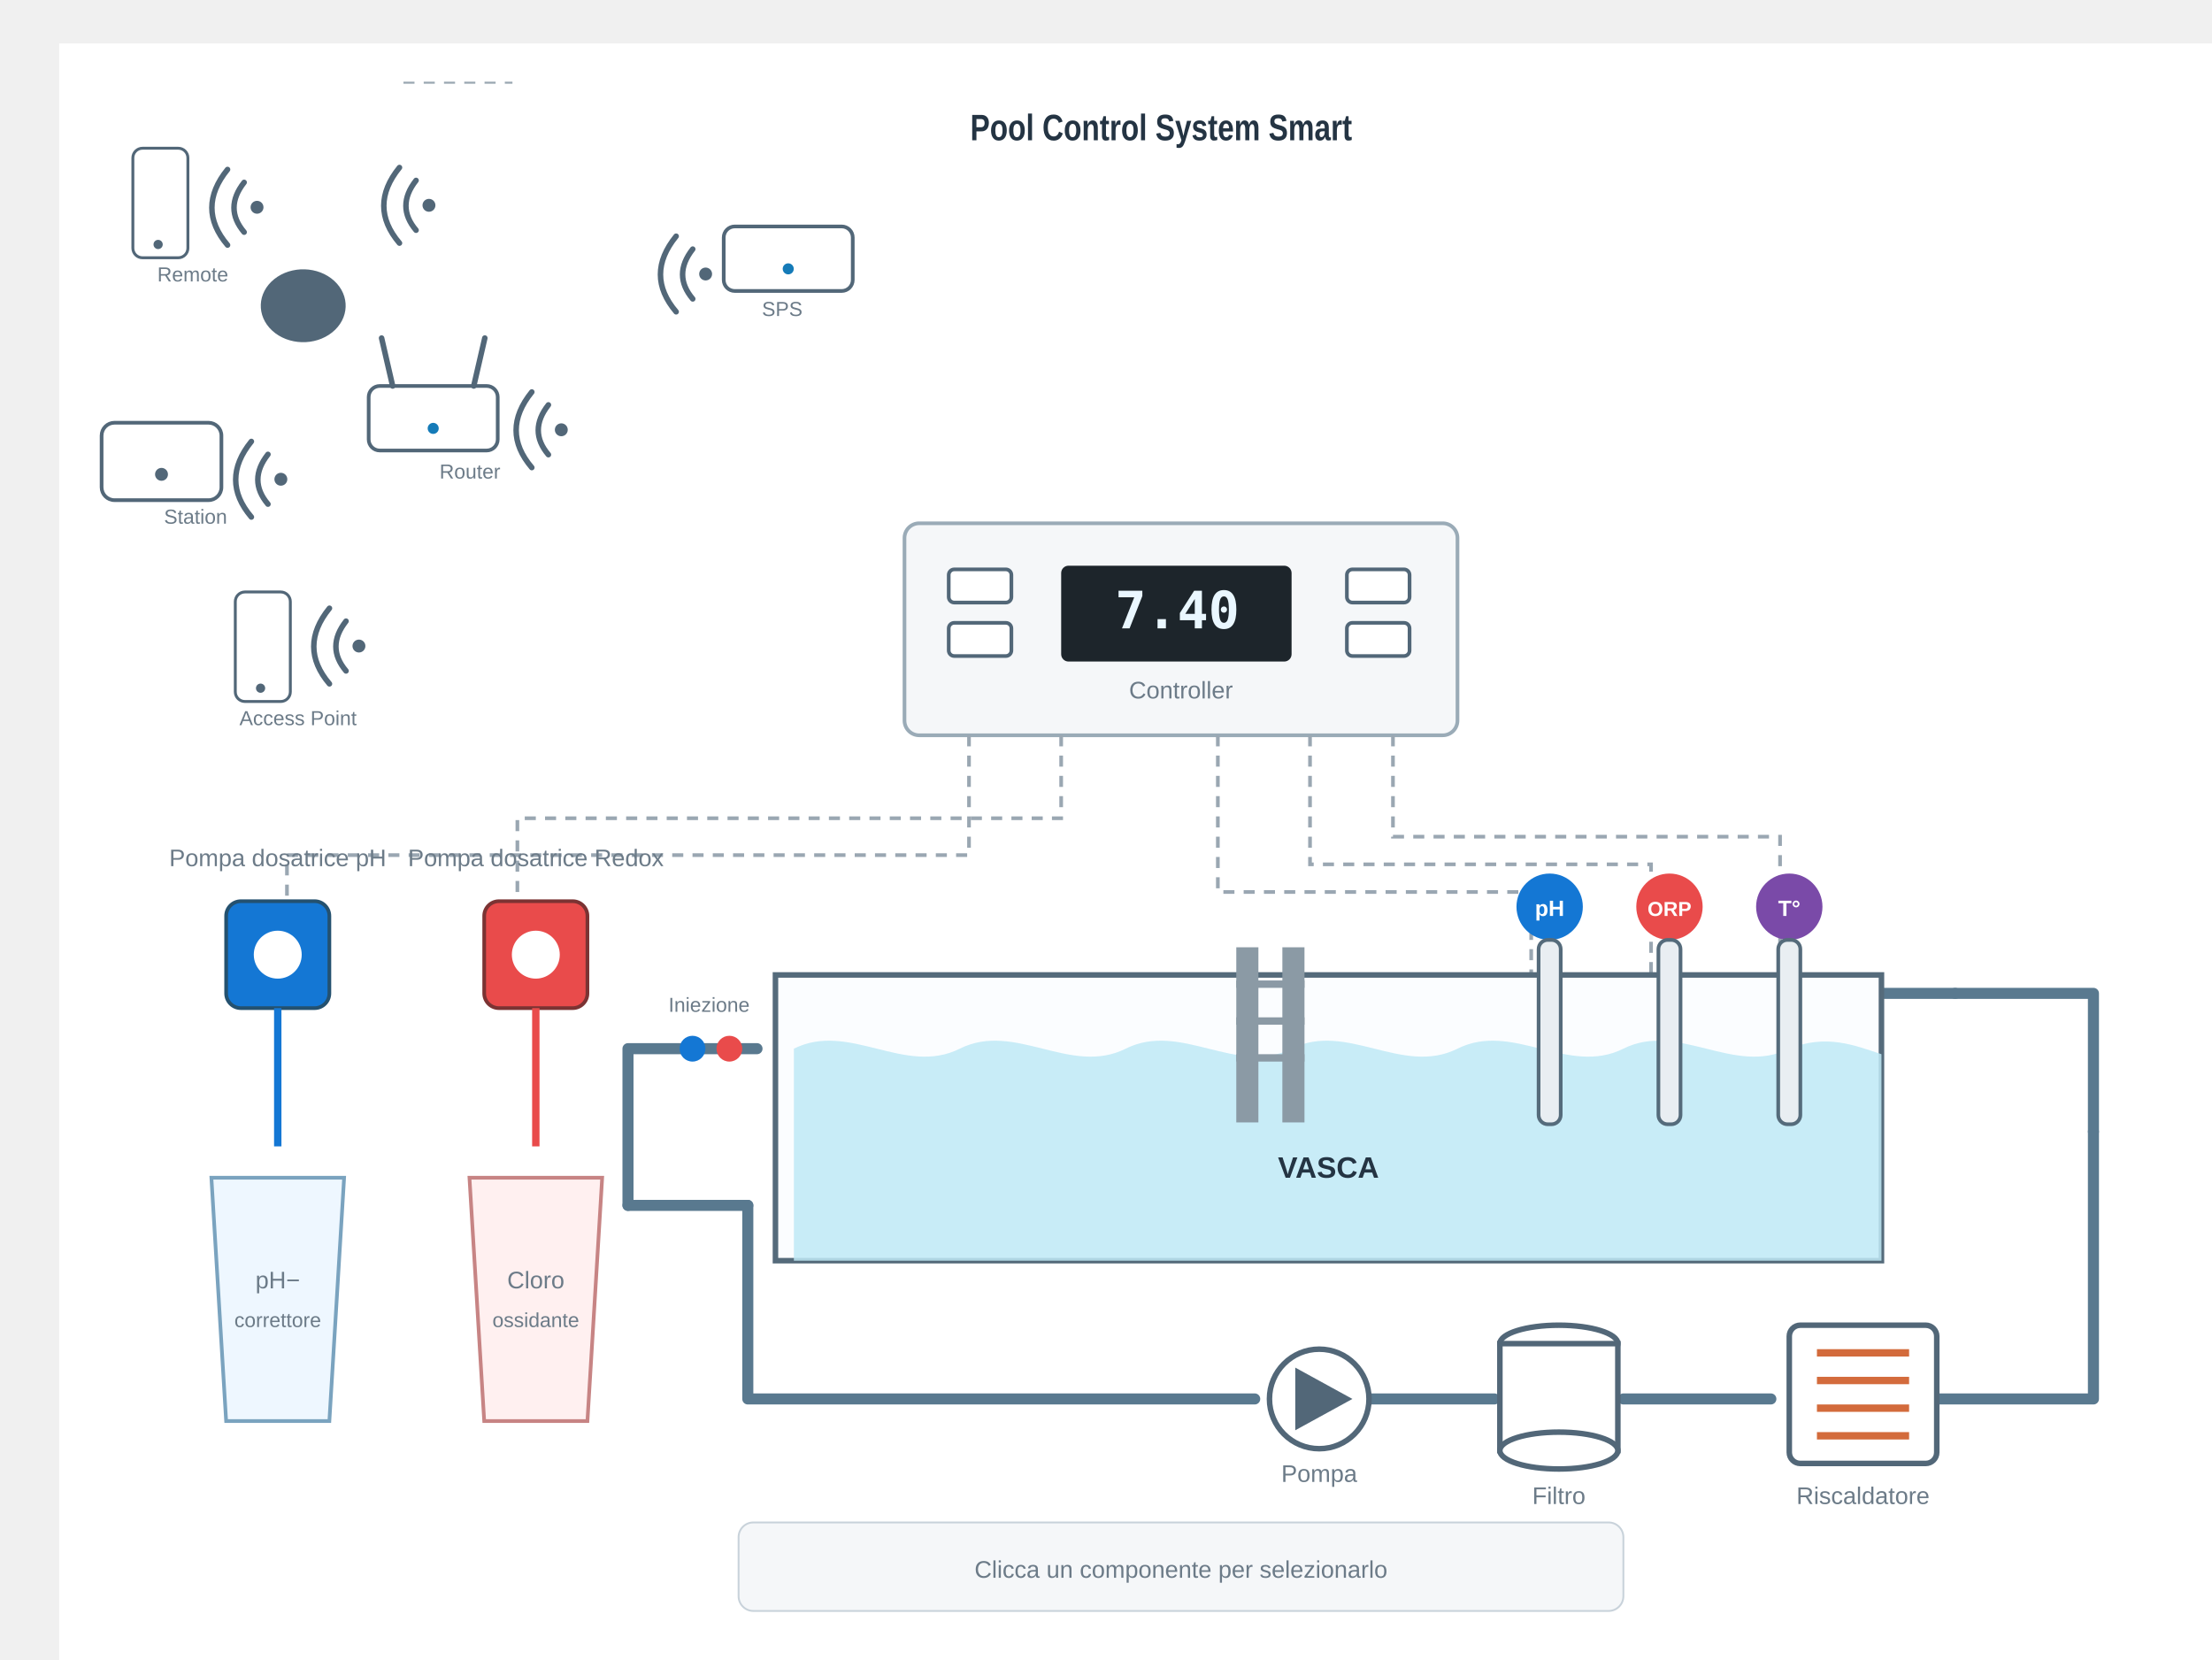
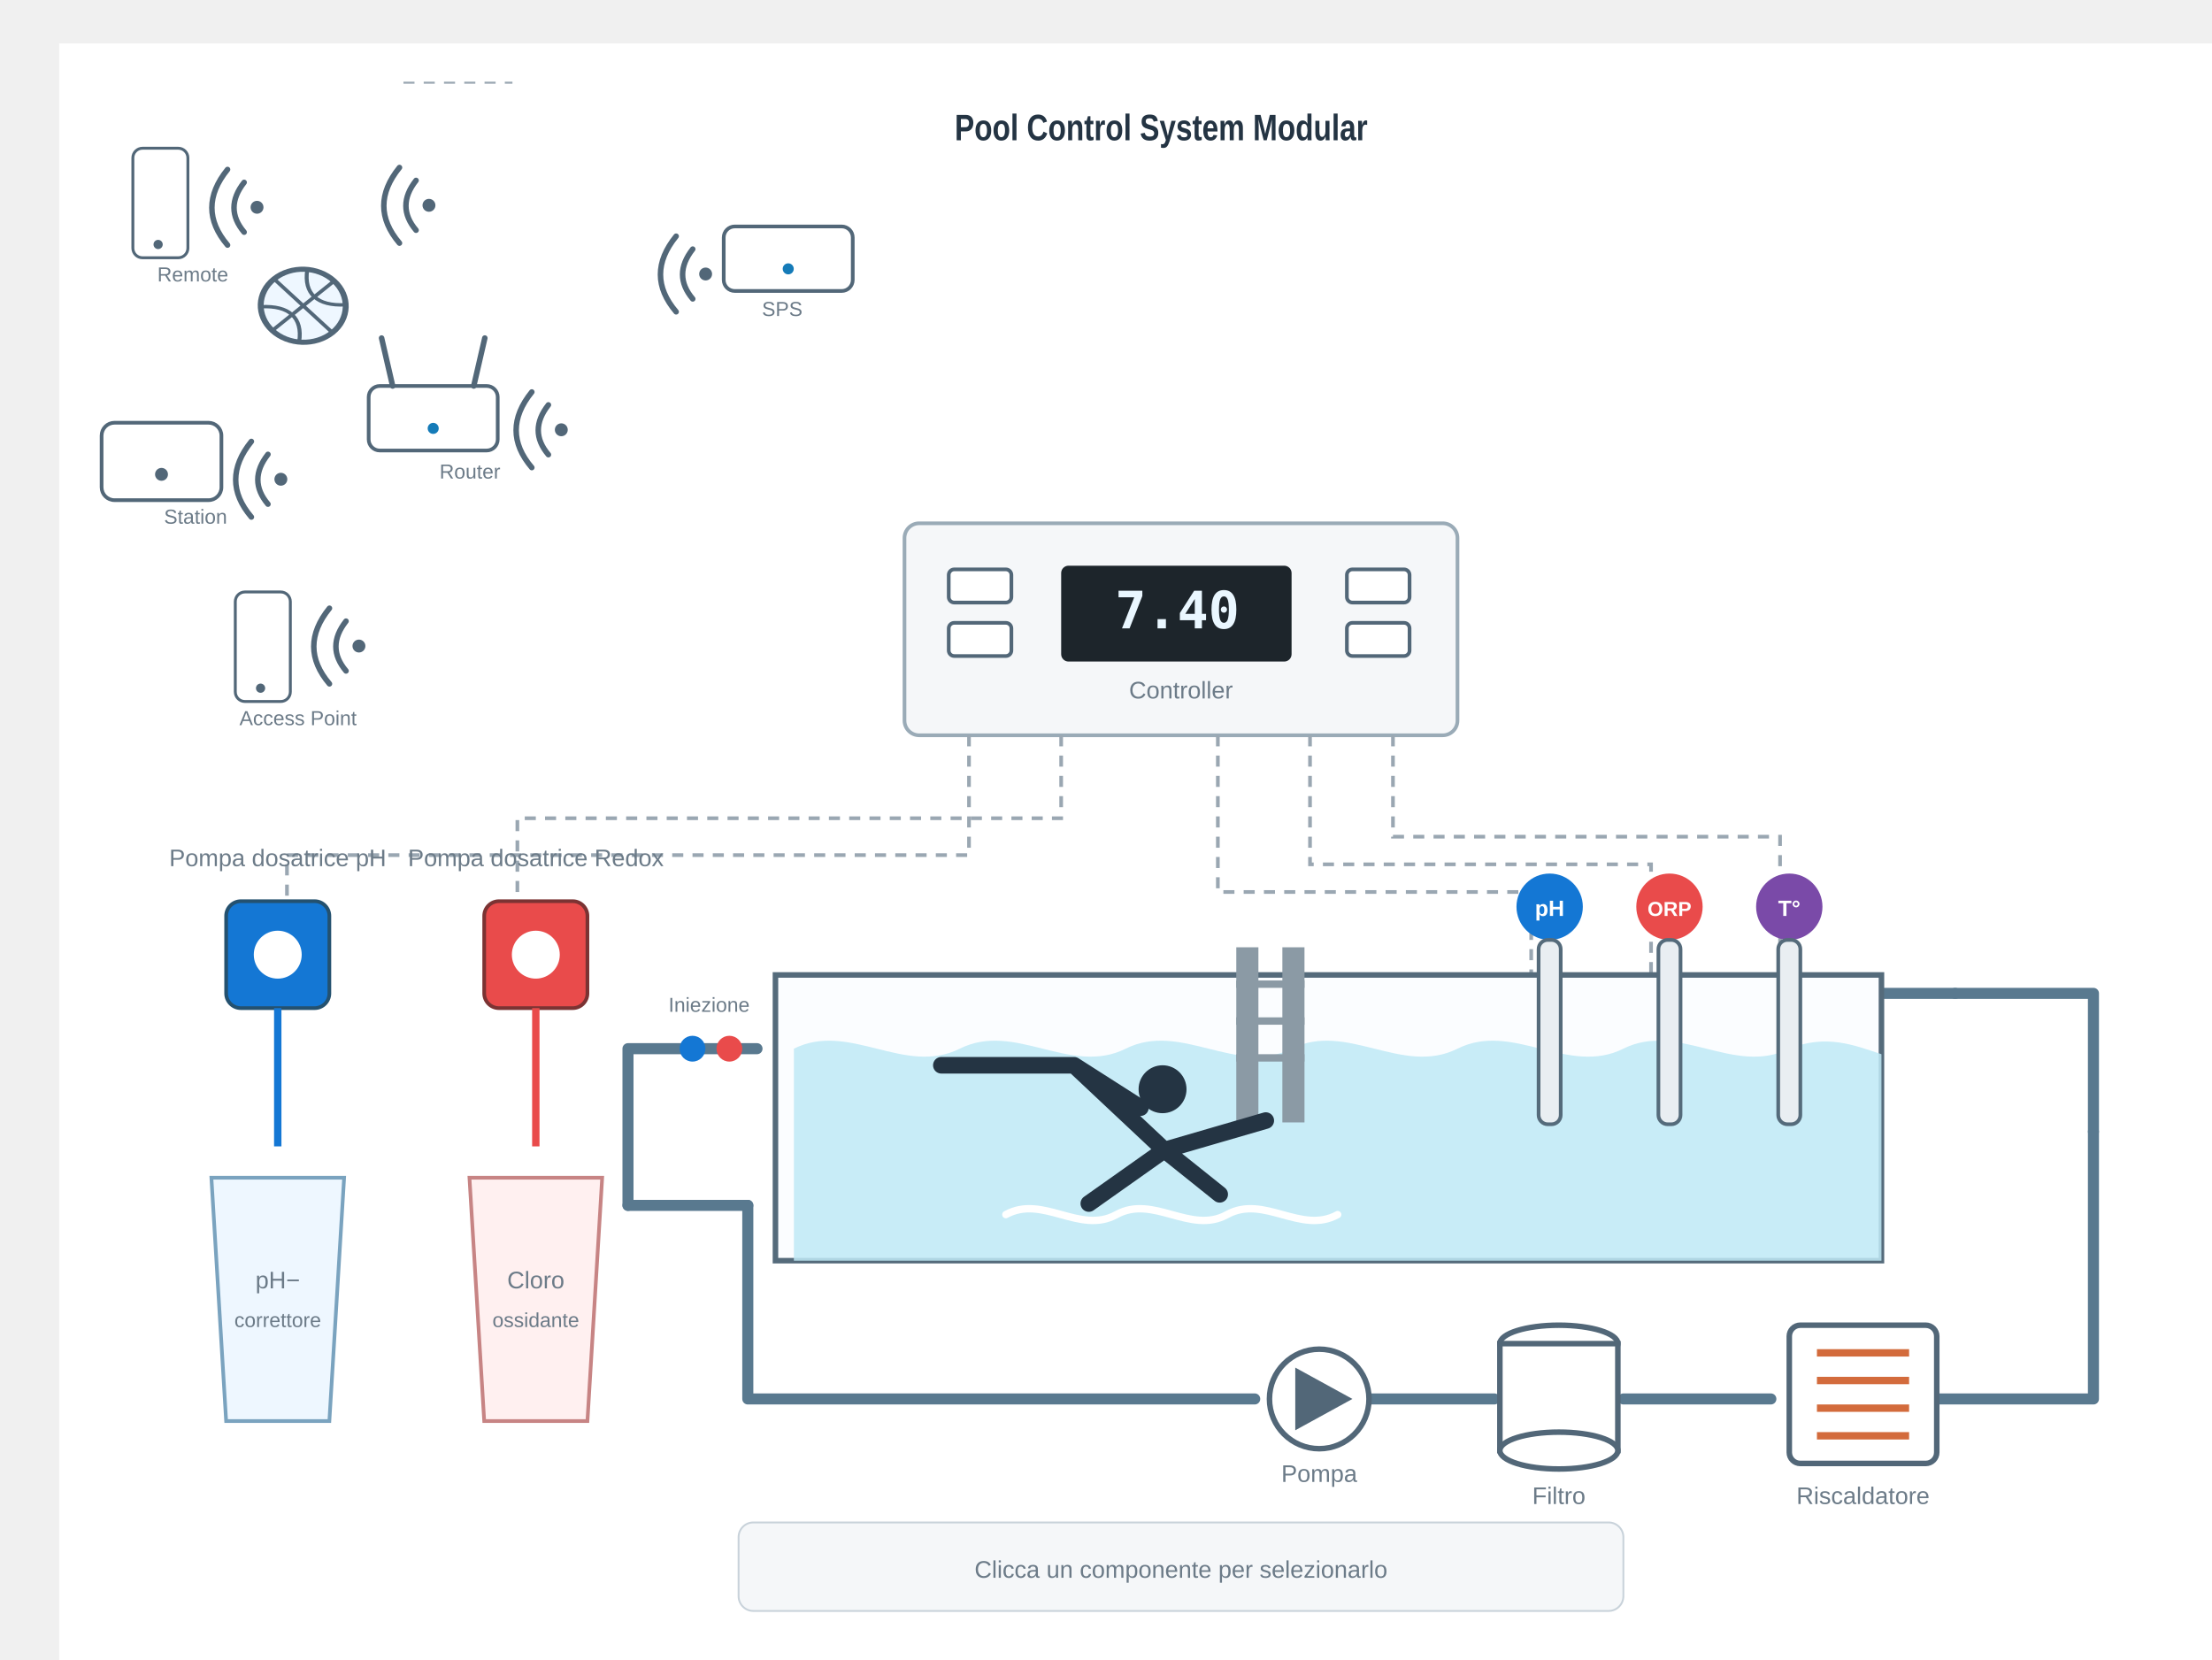
<svg xmlns="http://www.w3.org/2000/svg" viewBox="0 0 1200 900" role="img" aria-labelledby="title desc" version="1.1" id="svg51" width="1200" height="900">
  <defs id="defs51" />
  <style id="style1">
.label{font:600 16px Arial,sans-serif;fill:#243443}
    .small{font:13px Arial,sans-serif;fill:#6c7b88}
    .tiny{font:11px Arial,sans-serif;fill:#6c7b88}
    .component{cursor:pointer}
    .component:hover .hit,.component.is-selected .hit{stroke:#157bb8;stroke-width:4}
    .hit{fill:transparent;stroke:transparent;stroke-width:8}
    .pipe{fill:none;stroke:#59798f;stroke-width:6;stroke-linecap:round;stroke-linejoin:round}
    .signal{fill:none;stroke:#9aa7b2;stroke-width:2;stroke-dasharray:6 5}
    .device{fill:white;stroke:#526778;stroke-width:2}
    .soft{fill:#f5f7f9;stroke:#9aabb7;stroke-width:2}
    .hidden-option{display:none}
  </style>
  <g id="background" transform="matrix(1,0,0,1.25,32.13559,23.59322)">
    <rect width="1200" height="720" fill="#ffffff" id="rect1" x="0" y="0" />
    <text x="600" y="42" text-anchor="middle" class="label" style="font-style:normal;font-variant:normal;font-weight:600;font-stretch:normal;font-size:16px;line-height:normal;font-family:Arial, sans-serif" id="text1">
-       <tspan id="tspan53" x="600" y="42">Pool Control System Smart</tspan>
+       <tspan id="tspan53" x="600" y="42">Pool Control System Modular</tspan>
      <tspan id="tspan54" x="600" y="62" />
    </text>
  </g>
  <g id="control_unit" class="component" data-component="Centralina di controllo" transform="translate(40.67797,183.8644)">
    <rect class="hit" x="425" y="82" width="350" height="150" rx="10" id="rect2" />
    <rect class="soft" x="450" y="100" width="300" height="115" rx="8" id="rect3" />
    <rect x="535" y="123" width="125" height="52" rx="4" fill="#1d252b" id="rect4" />
    <text x="598" y="157" text-anchor="middle" fill="#eaf7ff" style="font-style:normal;font-variant:normal;font-weight:700;font-stretch:normal;font-size:28px;line-height:normal;font-family:monospace" id="text4">7.40</text>
    <rect x="474" y="125" width="34" height="18" rx="3" class="device" id="rect5" />
    <rect x="474" y="154" width="34" height="18" rx="3" class="device" id="rect6" />
    <rect x="690" y="125" width="34" height="18" rx="3" class="device" id="rect7" />
    <rect x="690" y="154" width="34" height="18" rx="3" class="device" id="rect8" />
    <text x="600" y="195" text-anchor="middle" class="small" id="text8" style="font-style:normal;font-variant:normal;font-weight:normal;font-stretch:normal;font-size:13px;line-height:normal;font-family:Arial, sans-serif">Controller</text>
  </g>
  <g id="signal_lines" transform="translate(40.67797,183.8644)">
    <path class="signal" d="m 485,215 v 65 H 115 v 65" id="path8" />
    <path class="signal" d="m 535,215 v 45 H 240 v 85" id="path9" />
    <path class="signal" d="m 620,215 v 85 h 170 v 45" id="path10" />
    <path class="signal" d="m 670,215 v 70 h 185 v 60" id="path11" />
    <path class="signal" d="m 715,215 v 55 h 210 v 75" id="path12" />
  </g>
  <g id="dosing_ph" class="component" data-component="Dosaggio pH" transform="translate(40.67797,183.8644)">
    <rect class="hit" x="45" y="265" width="145" height="340" rx="10" id="rect12" />
    <text x="110" y="286" text-anchor="middle" class="small" id="text12" style="font-style:normal;font-variant:normal;font-weight:normal;font-stretch:normal;font-size:13px;line-height:normal;font-family:Arial, sans-serif">Pompa dosatrice pH</text>
    <rect x="82" y="305" width="56" height="58" rx="8" fill="#1477d4" stroke="#24516f" stroke-width="2" id="rect13" />
    <circle cx="110" cy="334" r="13" fill="#ffffff" id="circle13" />
    <path d="m 110,363 v 75" stroke="#1477d4" stroke-width="4" id="path13" />
    <path d="m 74,455 h 72 l -8,132 H 82 Z" fill="#eef7ff" stroke="#7aa3bf" stroke-width="2" id="path14" />
    <text x="110" y="515" text-anchor="middle" class="small" id="text14" style="font-style:normal;font-variant:normal;font-weight:normal;font-stretch:normal;font-size:13px;line-height:normal;font-family:Arial, sans-serif">pH−</text>
    <text x="110" y="536" text-anchor="middle" class="tiny" id="text15" style="font-style:normal;font-variant:normal;font-weight:normal;font-stretch:normal;font-size:11px;line-height:normal;font-family:Arial, sans-serif">correttore</text>
  </g>
  <g id="dosing_orp" class="component" data-component="Dosaggio Redox / Cloro" transform="translate(40.67797,183.8644)">
    <rect class="hit" x="175" y="265" width="150" height="340" rx="10" id="rect15" />
    <text x="250" y="286" text-anchor="middle" class="small" id="text16" style="font-style:normal;font-variant:normal;font-weight:normal;font-stretch:normal;font-size:13px;line-height:normal;font-family:Arial, sans-serif">Pompa dosatrice Redox</text>
    <rect x="222" y="305" width="56" height="58" rx="8" fill="#e94b4b" stroke="#7b3333" stroke-width="2" id="rect16" />
    <circle cx="250" cy="334" r="13" fill="#ffffff" id="circle16" />
    <path d="m 250,363 v 75" stroke="#e94b4b" stroke-width="4" id="path16" />
    <path d="m 214,455 h 72 l -8,132 h -56 z" fill="#fff0f0" stroke="#c78484" stroke-width="2" id="path17" />
    <text x="250" y="515" text-anchor="middle" class="small" id="text17" style="font-style:normal;font-variant:normal;font-weight:normal;font-stretch:normal;font-size:13px;line-height:normal;font-family:Arial, sans-serif">Cloro</text>
    <text x="250" y="536" text-anchor="middle" class="tiny" id="text18" style="font-style:normal;font-variant:normal;font-weight:normal;font-stretch:normal;font-size:11px;line-height:normal;font-family:Arial, sans-serif">ossidante</text>
  </g>
  <g id="pipes" transform="translate(40.67797,183.8644)">
    <path class="pipe" d="m 300,470 h 65" id="path18" />
    <path class="pipe" d="M 365,470 V 575 H 640" id="path19" />
    <path class="pipe" d="m 695,575 h 75" id="path20" />
    <path class="pipe" d="m 840,575 h 80" id="path21" />
    <path class="pipe" d="m 1010,575 h 85 V 430" id="path22" />
    <path class="pipe" d="m 1095,430 v -75 h -75" id="path23" />
    <path class="pipe" d="M 1020,355 H 980" id="path24" />
    <path class="pipe" d="m 300,470 v -85 h 70" id="path25" />
  </g>
  <g id="pool" class="component" data-component="Vasca piscina" transform="translate(40.67797,183.8644)">
    <rect class="hit" x="350" y="320" width="650" height="210" rx="8" id="rect25" />
    <path d="M 380,345 H 980 V 500 H 380 Z" fill="#fbfdff" stroke="#556b7b" stroke-width="3" id="path26" />
    <path d="m 390,385 c 30,-15 60,15 90,0 30,-15 60,15 90,0 30,-15 60,15 90,0 30,-15 60,15 90,0 30,-15 60,15 90,0 30,-15 60,15 90,0 20,-8 35,-2 50,3 V 500 H 390 Z" fill="#bfe9f6" opacity="0.85" id="path27" />
    <rect x="630" y="330" width="12" height="95" fill="#8b9aa5" id="rect27" />
    <rect x="655" y="330" width="12" height="95" fill="#8b9aa5" id="rect28" />
    <path d="m 630,350 h 37 m -37,20 h 37 m -37,20 h 37" stroke="#8b9aa5" stroke-width="4" id="path28" />
-     <text x="680" y="455" text-anchor="middle" class="label" id="text28" style="font-style:normal;font-variant:normal;font-weight:600;font-stretch:normal;font-size:16px;line-height:normal;font-family:Arial, sans-serif">VASCA</text>
+     <circle cx="590" cy="407" r="13" fill="#243443" id="swimmer-head" />
+     <path d="M 578,417 542,394 H 470 M 542,394 591,440 646,424 M 591,440 621,464 M 591,440 550,469" fill="none" stroke="#243443" stroke-width="9" stroke-linecap="round" stroke-linejoin="round" id="swimmer" />
+     <path d="m 505,475 c 20,-11 40,11 60,0 20,-11 40,11 60,0 20,-11 40,11 60,0" fill="none" stroke="#ffffff" stroke-width="4" stroke-linecap="round" id="swimmer-wake" />
  </g>
  <g id="probes" transform="translate(40.67797,183.8644)">
    <g id="probe_ph" class="component" data-component="Sonda pH">
      <rect class="hit" x="770" y="285" width="60" height="180" id="rect29" />
      <circle cx="800" cy="308" r="18" fill="#1477d4" id="circle29" />
      <text x="800" y="313" text-anchor="middle" fill="#ffffff" style="font-style:normal;font-variant:normal;font-weight:700;font-stretch:normal;font-size:12px;line-height:normal;font-family:Arial" id="text29">pH</text>
      <rect x="794" y="326" width="12" height="100" rx="5" fill="#e9eef2" stroke="#556b7b" stroke-width="2" id="rect30" />
    </g>
    <g id="probe_orp" class="component" data-component="Sonda ORP / Redox">
      <rect class="hit" x="835" y="285" width="60" height="180" id="rect31" />
      <circle cx="865" cy="308" r="18" fill="#e94b4b" id="circle31" />
      <text x="865" y="313" text-anchor="middle" fill="#ffffff" style="font-style:normal;font-variant:normal;font-weight:700;font-stretch:normal;font-size:11px;line-height:normal;font-family:Arial" id="text31">ORP</text>
      <rect x="859" y="326" width="12" height="100" rx="5" fill="#e9eef2" stroke="#556b7b" stroke-width="2" id="rect32" />
    </g>
    <g id="probe_temp" class="component" data-component="Sonda temperatura">
      <rect class="hit" x="900" y="285" width="60" height="180" id="rect33" />
      <circle cx="930" cy="308" r="18" fill="#7a4aa8" id="circle33" />
      <text x="930" y="313" text-anchor="middle" fill="#ffffff" style="font-style:normal;font-variant:normal;font-weight:700;font-stretch:normal;font-size:12px;line-height:normal;font-family:Arial" id="text33">T°</text>
      <rect x="924" y="326" width="12" height="100" rx="5" fill="#e9eef2" stroke="#556b7b" stroke-width="2" id="rect34" />
    </g>
  </g>
  <g id="circulation_pump" class="component" data-component="Pompa di ricircolo" transform="translate(40.67797,183.8644)">
    <rect class="hit" x="630" y="535" width="100" height="90" id="rect35" />
    <circle cx="675" cy="575" r="27" fill="#ffffff" stroke="#526778" stroke-width="3" id="circle35" />
    <path d="m 662,558 31,17 -31,17 z" fill="#526778" id="path35" />
    <text x="675" y="620" text-anchor="middle" class="small" id="text35" style="font-style:normal;font-variant:normal;font-weight:normal;font-stretch:normal;font-size:13px;line-height:normal;font-family:Arial, sans-serif">Pompa</text>
  </g>
  <g id="filter" class="component" data-component="Filtro" transform="translate(40.67797,183.8644)">
    <rect class="hit" x="755" y="525" width="100" height="115" id="rect36" />
    <ellipse cx="805" cy="545" rx="32" ry="10" fill="#ffffff" stroke="#526778" stroke-width="3" id="ellipse36" />
    <rect x="773" y="545" width="64" height="58" fill="#ffffff" stroke="#526778" stroke-width="3" id="rect37" />
    <ellipse cx="805" cy="603" rx="32" ry="10" fill="#ffffff" stroke="#526778" stroke-width="3" id="ellipse37" />
    <text x="805" y="632" text-anchor="middle" class="small" id="text37" style="font-style:normal;font-variant:normal;font-weight:normal;font-stretch:normal;font-size:13px;line-height:normal;font-family:Arial, sans-serif">Filtro</text>
  </g>
  <g id="heater" class="component" data-component="Riscaldatore" data-optional="true" transform="translate(40.67797,183.8644)">
    <rect class="hit" x="900" y="515" width="145" height="135" id="rect38" />
    <rect x="930" y="535" width="80" height="75" rx="6" fill="#ffffff" stroke="#526778" stroke-width="3" id="rect39" />
    <path d="m 945,550 h 50 m -50,15 h 50 m -50,15 h 50 m -50,15 h 50" stroke="#d36b3c" stroke-width="4" id="path39" />
    <text x="970" y="632" text-anchor="middle" class="small" id="text39" style="font-style:normal;font-variant:normal;font-weight:normal;font-stretch:normal;font-size:13px;line-height:normal;font-family:Arial, sans-serif">Riscaldatore</text>
  </g>
  <g id="injection_points" transform="translate(40.67797,183.8644)">
    <circle cx="335" cy="385" r="7" fill="#1477d4" id="circle39" />
    <circle cx="355" cy="385" r="7" fill="#e94b4b" id="circle40" />
    <text x="344" y="365" text-anchor="middle" class="tiny" id="text40" style="font-style:normal;font-variant:normal;font-weight:normal;font-stretch:normal;font-size:11px;line-height:normal;font-family:Arial, sans-serif">Iniezione</text>
  </g>
  <g id="connectivity" data-component="Connettività" transform="translate(-1657.107,-473.9599)">
    <g id="connectivity_direct" class="component" data-component="Connessione diretta" transform="translate(882.2237,583.2717)">
      <rect class="hit" x="820.245" y="112.766" width="122.191" height="69.049" rx="10.625" id="rect41" style="stroke-width:6.256;stroke-dasharray:none" />
      <rect x="830" y="120" width="65" height="42" rx="7" fill="#ffffff" stroke="#526778" stroke-width="2" id="rect42" />
      <circle cx="862.5" cy="148" r="3.5" fill="#526778" id="circle42" />
      <path d="m 911.25,171.158 q -17,-20 0,-41" fill="none" stroke="#526778" stroke-width="3" stroke-linecap="round" id="path42" />
      <path d="m 920.25,164.158 q -11,-13 0,-27" fill="none" stroke="#526778" stroke-width="3" stroke-linecap="round" id="path43" />
      <circle cx="-150.658" cy="927.25" r="3.5" fill="#526778" id="circle43" transform="rotate(-90)" />
      <text x="880.984" y="174.767" text-anchor="middle" class="tiny" id="text43" style="font-style:normal;font-variant:normal;font-weight:normal;font-stretch:normal;font-size:11px;line-height:normal;font-family:Arial, sans-serif">
        <tspan id="tspan56" x="880.984" y="174.767">Station</tspan>
      </text>
    </g>
    <g id="connectivity_router" class="component" data-component="Router / Internet" transform="translate(912.1157,529.338)">
      <rect class="hit" x="930.437" y="118.226" width="134.705" height="95.186" rx="11.225" id="rect43" style="stroke-width:6.158;stroke-dasharray:none" />
      <rect x="945" y="154" width="70" height="35" rx="6" fill="#ffffff" stroke="#526778" stroke-width="2" id="rect44" />
      <line x1="958" y1="154" x2="952" y2="128" stroke="#526778" stroke-width="3" stroke-linecap="round" id="line44" />
      <line x1="1002" y1="154" x2="1008" y2="128" stroke="#526778" stroke-width="3" stroke-linecap="round" id="line45" />
      <circle cx="980" cy="177" r="3" fill="#157bb8" id="circle45" />
      <text x="999.932" y="204.203" text-anchor="middle" class="tiny" id="text45" style="font-style:normal;font-variant:normal;font-weight:normal;font-stretch:normal;font-size:11px;line-height:normal;font-family:Arial, sans-serif">Router</text>
      <path d="m 1033.493,198.261 q -17,-20 0,-41" fill="none" stroke="#526778" stroke-width="3" stroke-linecap="round" id="path54-9" />
      <path d="m 1042.493,191.261 q -11,-13 0,-27" fill="none" stroke="#526778" stroke-width="3" stroke-linecap="round" id="path55-3" />
      <circle cx="-177.761" cy="1049.493" r="3.5" fill="#526778" id="circle43-2-1" transform="rotate(-90)" />
    </g>
    <g id="connectivity_router-8" class="component" data-component="Router / Internet" transform="translate(1065.263,446.0556)">
      <rect class="hit" x="930.437" y="137.548" width="134.705" height="75.864" rx="11.225" id="rect43-6" style="stroke-width:5.498;stroke-dasharray:none" />
      <rect x="984.458" y="150.746" width="70" height="35" rx="6" fill="#ffffff" stroke="#526778" stroke-width="2" id="rect44-5" />
      <circle cx="1019.458" cy="173.746" r="3" fill="#157bb8" id="circle45-8" />
      <text x="1016.203" y="199.322" text-anchor="middle" class="tiny" id="text45-6" style="font-style:normal;font-variant:normal;font-weight:normal;font-stretch:normal;font-size:11px;line-height:normal;font-family:Arial, sans-serif;fill:#6c7b88">SPS</text>
      <path d="m 958.646,197.04 q -17,-20 0,-41" fill="none" stroke="#526778" stroke-width="3" stroke-linecap="round" id="path54-9-0" />
      <path d="m 967.646,190.04 q -11,-13 0,-27" fill="none" stroke="#526778" stroke-width="3" stroke-linecap="round" id="path55-3-2" />
      <circle cx="-176.54" cy="974.646" r="3.5" fill="#526778" id="circle43-2-1-4" transform="rotate(-90)" />
    </g>
    <g id="phone_remote-1" class="component" data-component="Telefono remoto" transform="translate(631.9379,664.3416)">
      <rect class="hit" x="1133.818" y="118.026" width="109.458" height="96.414" rx="14.594" id="rect48-2" style="stroke-width:6.203;stroke-dasharray:none" transform="matrix(1,0,0.01246291,0.9999223,0,0)" />
      <rect x="1152.819" y="130.734" width="29.854" height="59.413" rx="5.224" fill="#ffffff" stroke="#526778" stroke-width="1.57" id="rect49-3" />
      <circle cx="1166.525" cy="182.932" r="2.5" fill="#526778" id="circle50-4" />
      <text x="1186.864" y="202.983" text-anchor="middle" class="tiny" id="text51-3" style="font-style:normal;font-variant:normal;font-weight:normal;font-stretch:normal;font-size:11px;line-height:normal;font-family:Arial, sans-serif;fill:#6c7b88">Access Point</text>
      <path d="m 1203.893,180.57 q -17,-20 0,-41" fill="none" stroke="#526778" stroke-width="3" stroke-linecap="round" id="path54" />
      <path d="m 1212.893,173.57 q -11,-13 0,-27" fill="none" stroke="#526778" stroke-width="3" stroke-linecap="round" id="path55" />
      <circle cx="-160.07" cy="1219.893" r="3.5" fill="#526778" id="circle43-2" transform="rotate(-90)" />
    </g>
    <g id="phone_remote-1-6" class="component" data-component="Telefono remoto" transform="translate(576.366,423.6378)">
      <rect class="hit" x="1132.656" y="118.043" width="185.382" height="96.428" rx="24.718" id="rect48-2-5" style="stroke-width:8.073;stroke-dasharray:none" transform="matrix(1,0,0.02110451,0.9997773,0,0)" />
      <rect x="1152.819" y="130.734" width="29.854" height="59.413" rx="5.224" fill="#ffffff" stroke="#526778" stroke-width="1.57" id="rect49-3-0" />
      <circle cx="1166.525" cy="182.932" r="2.5" fill="#526778" id="circle50-4-9" />
      <text x="1186.864" y="202.983" text-anchor="middle" class="tiny" id="text51-3-0" style="font-style:normal;font-variant:normal;font-weight:normal;font-stretch:normal;font-size:11px;line-height:normal;font-family:Arial, sans-serif;fill:#6c7b88">
        <tspan id="tspan57" x="1186.864" y="202.983">Remote</tspan>
        <tspan id="tspan58" x="1186.864" y="216.733" />
      </text>
      <path d="m 1297.452,182.197 q -17,-20 0,-41" fill="none" stroke="#526778" stroke-width="3" stroke-linecap="round" id="path54-0" />
      <path d="m 1306.452,175.197 q -11,-13 0,-27" fill="none" stroke="#526778" stroke-width="3" stroke-linecap="round" id="path55-6" />
      <circle cx="-161.697" cy="1313.452" r="3.5" fill="#526778" id="circle43-2-13" transform="rotate(-90)" />
      <path d="m 1204.181,183.263 q -17,-20 0,-41" fill="none" stroke="#526778" stroke-width="3" stroke-linecap="round" id="path54-0-9" />
      <path d="m 1213.181,176.263 q -11,-13 0,-27" fill="none" stroke="#526778" stroke-width="3" stroke-linecap="round" id="path55-6-6" />
      <circle cx="-162.763" cy="1220.181" r="3.5" fill="#526778" id="circle43-2-13-3" transform="rotate(-90)" />
-       <ellipse cx="-691.659" cy="-958.598" fill="#526778" id="circle43-2-13-2" transform="matrix(-0.7801769,0.6255589,-0.7360963,-0.6768769,0,0)" rx="21.571" ry="21.349" style="stroke-width:6.131" />
+       <g id="world" data-component="World" transform="matrix(-0.7801769,0.6255589,-0.7360963,-0.6768769,0,0)">
+         <circle cx="-691.659" cy="-958.598" r="21.5" fill="#eef7ff" stroke="#526778" stroke-width="3" />
+         <path d="M -713.159,-958.598 H -670.159 M -691.659,-980.098 V -937.098 M -707.659,-972.598 C -696.659,-963.598 -696.659,-953.598 -707.659,-944.598 M -675.659,-972.598 C -686.659,-963.598 -686.659,-953.598 -675.659,-944.598" fill="none" stroke="#526778" stroke-width="2" stroke-linecap="round" />
+       </g>
    </g>
    <path id="link_router" d="m 1875.972,518.823 h 59.136" fill="none" stroke="#9aa7b2" stroke-width="1.101" stroke-dasharray="6, 5" />
  </g>
  <g id="info_panel" transform="translate(40.67797,183.8644)">
    <rect x="360" y="642" width="480" height="48" rx="8" fill="#f5f7f9" stroke="#c8d2da" id="rect51" />
    <text id="info_text" x="600" y="672" text-anchor="middle" class="small" style="font-style:normal;font-variant:normal;font-weight:normal;font-stretch:normal;font-size:13px;line-height:normal;font-family:Arial, sans-serif">Clicca un componente per selezionarlo</text>
  </g>
</svg>
